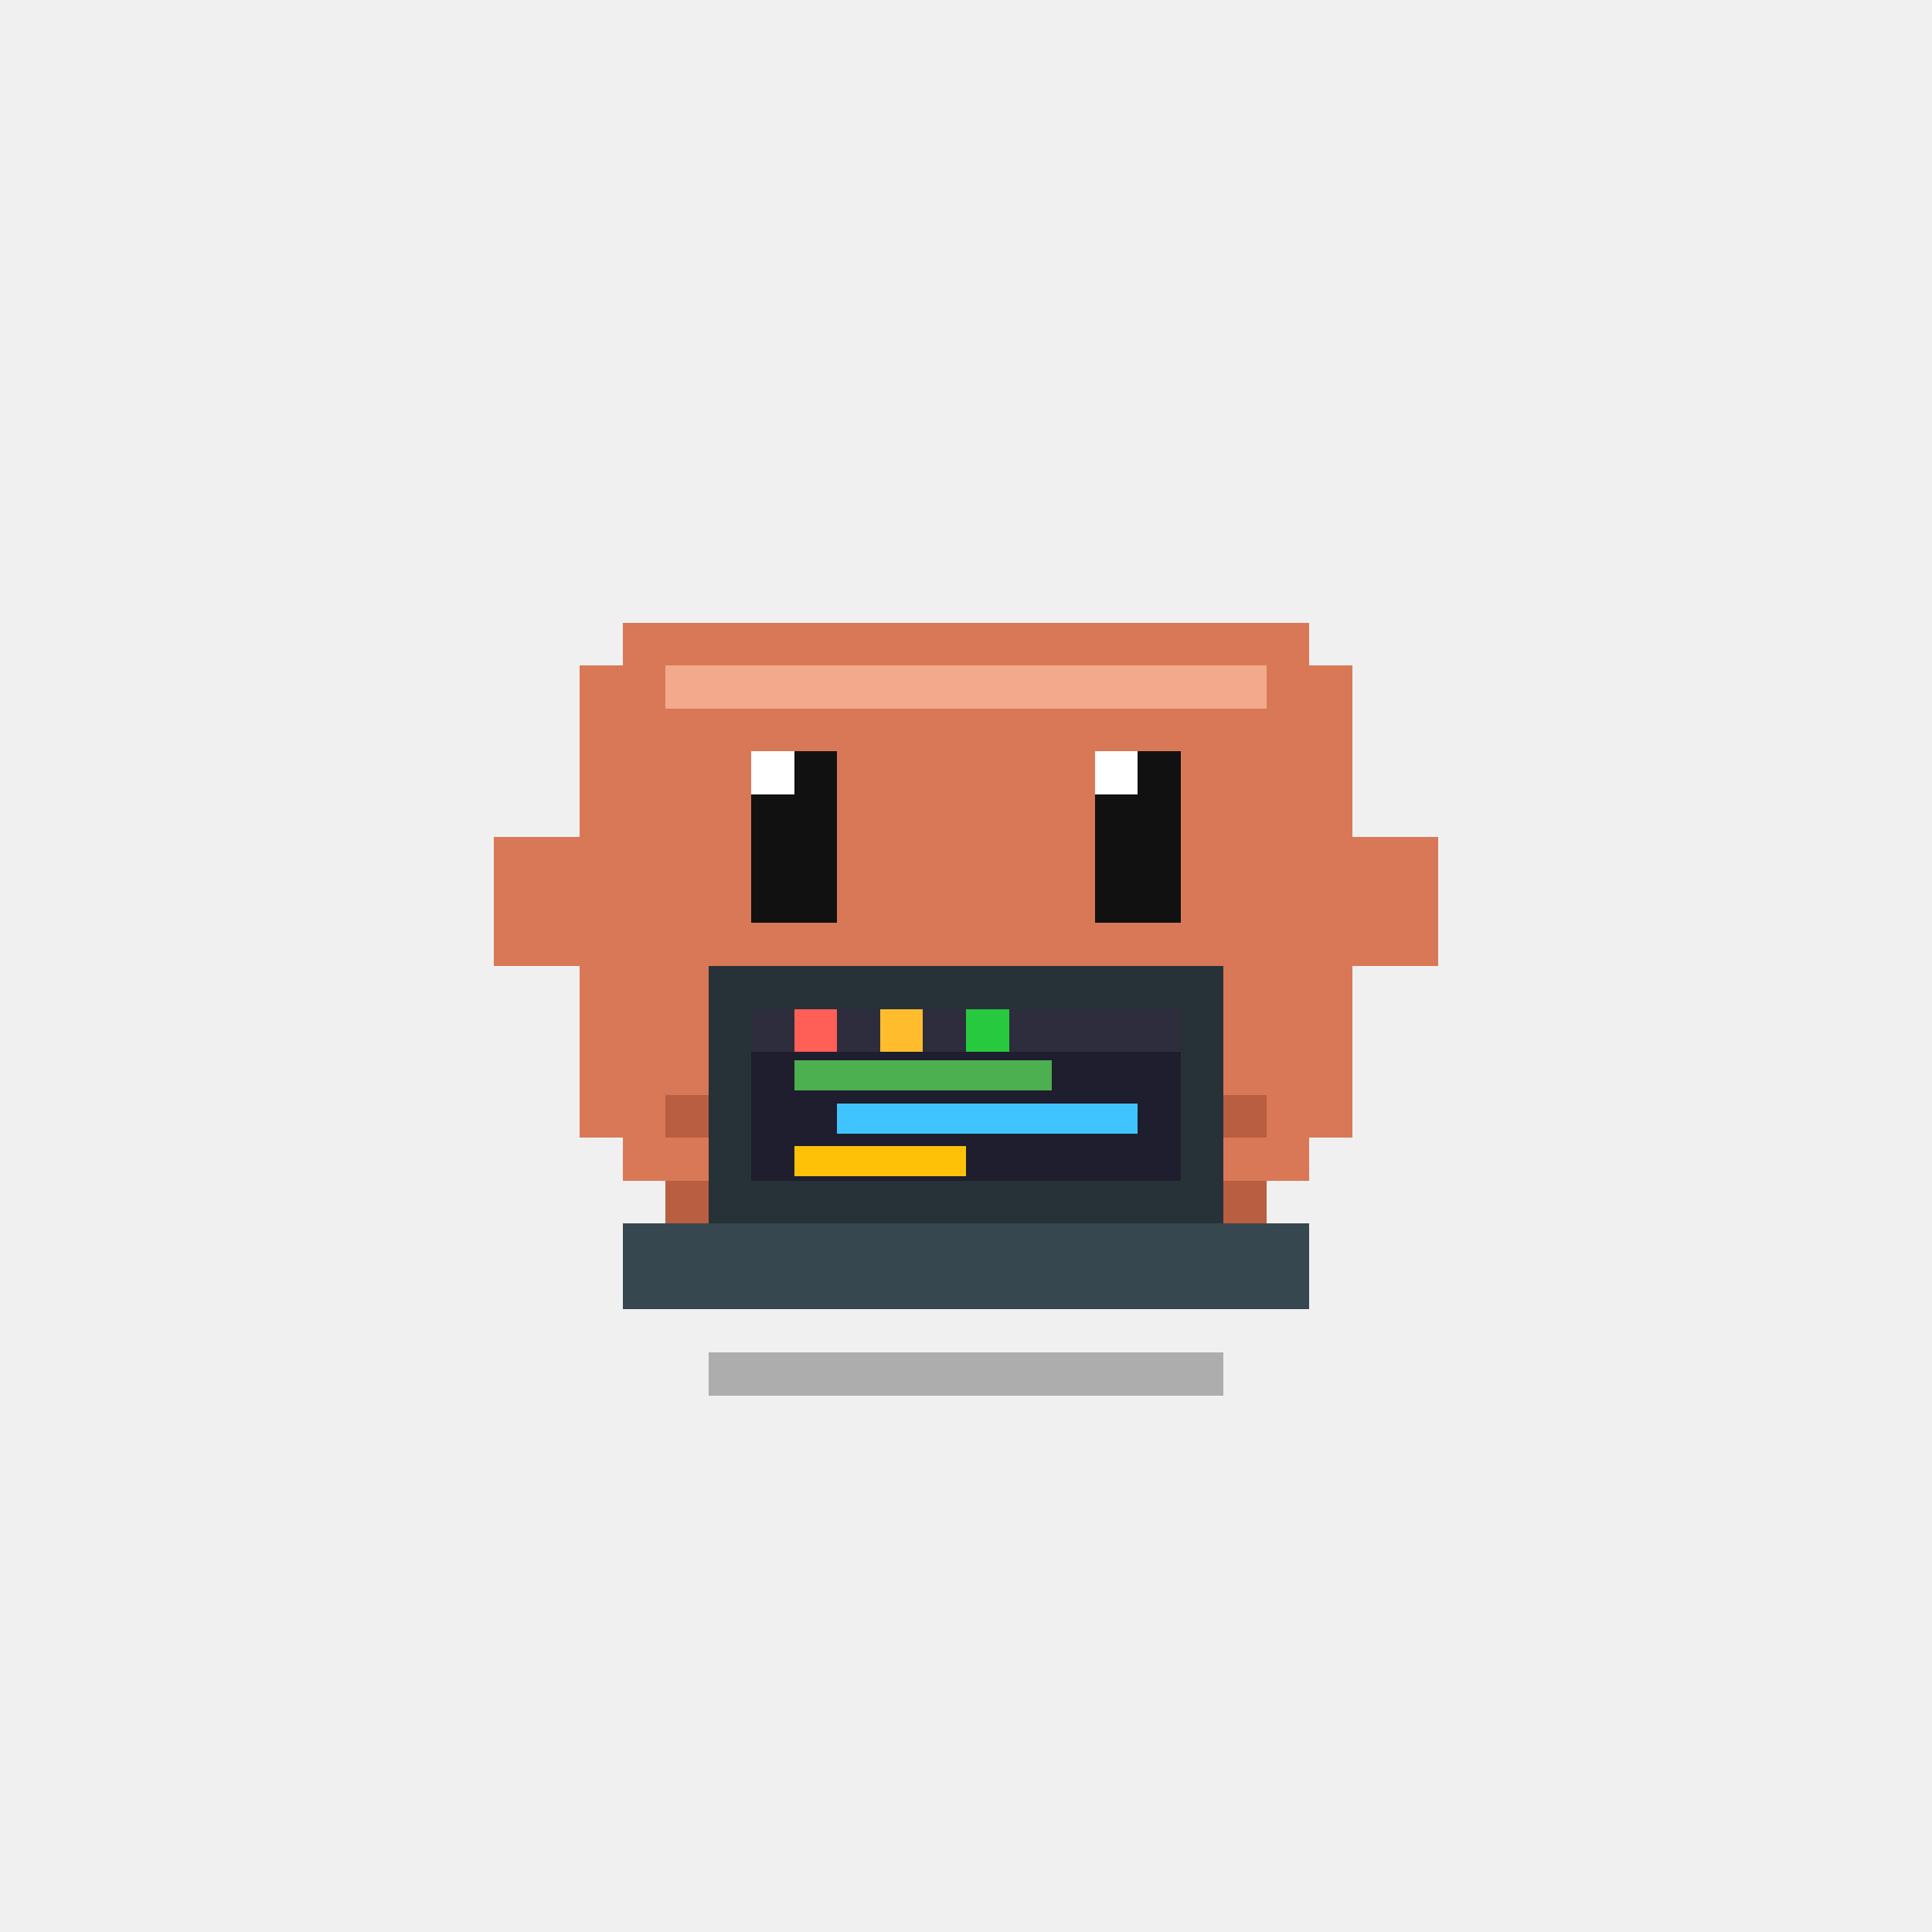
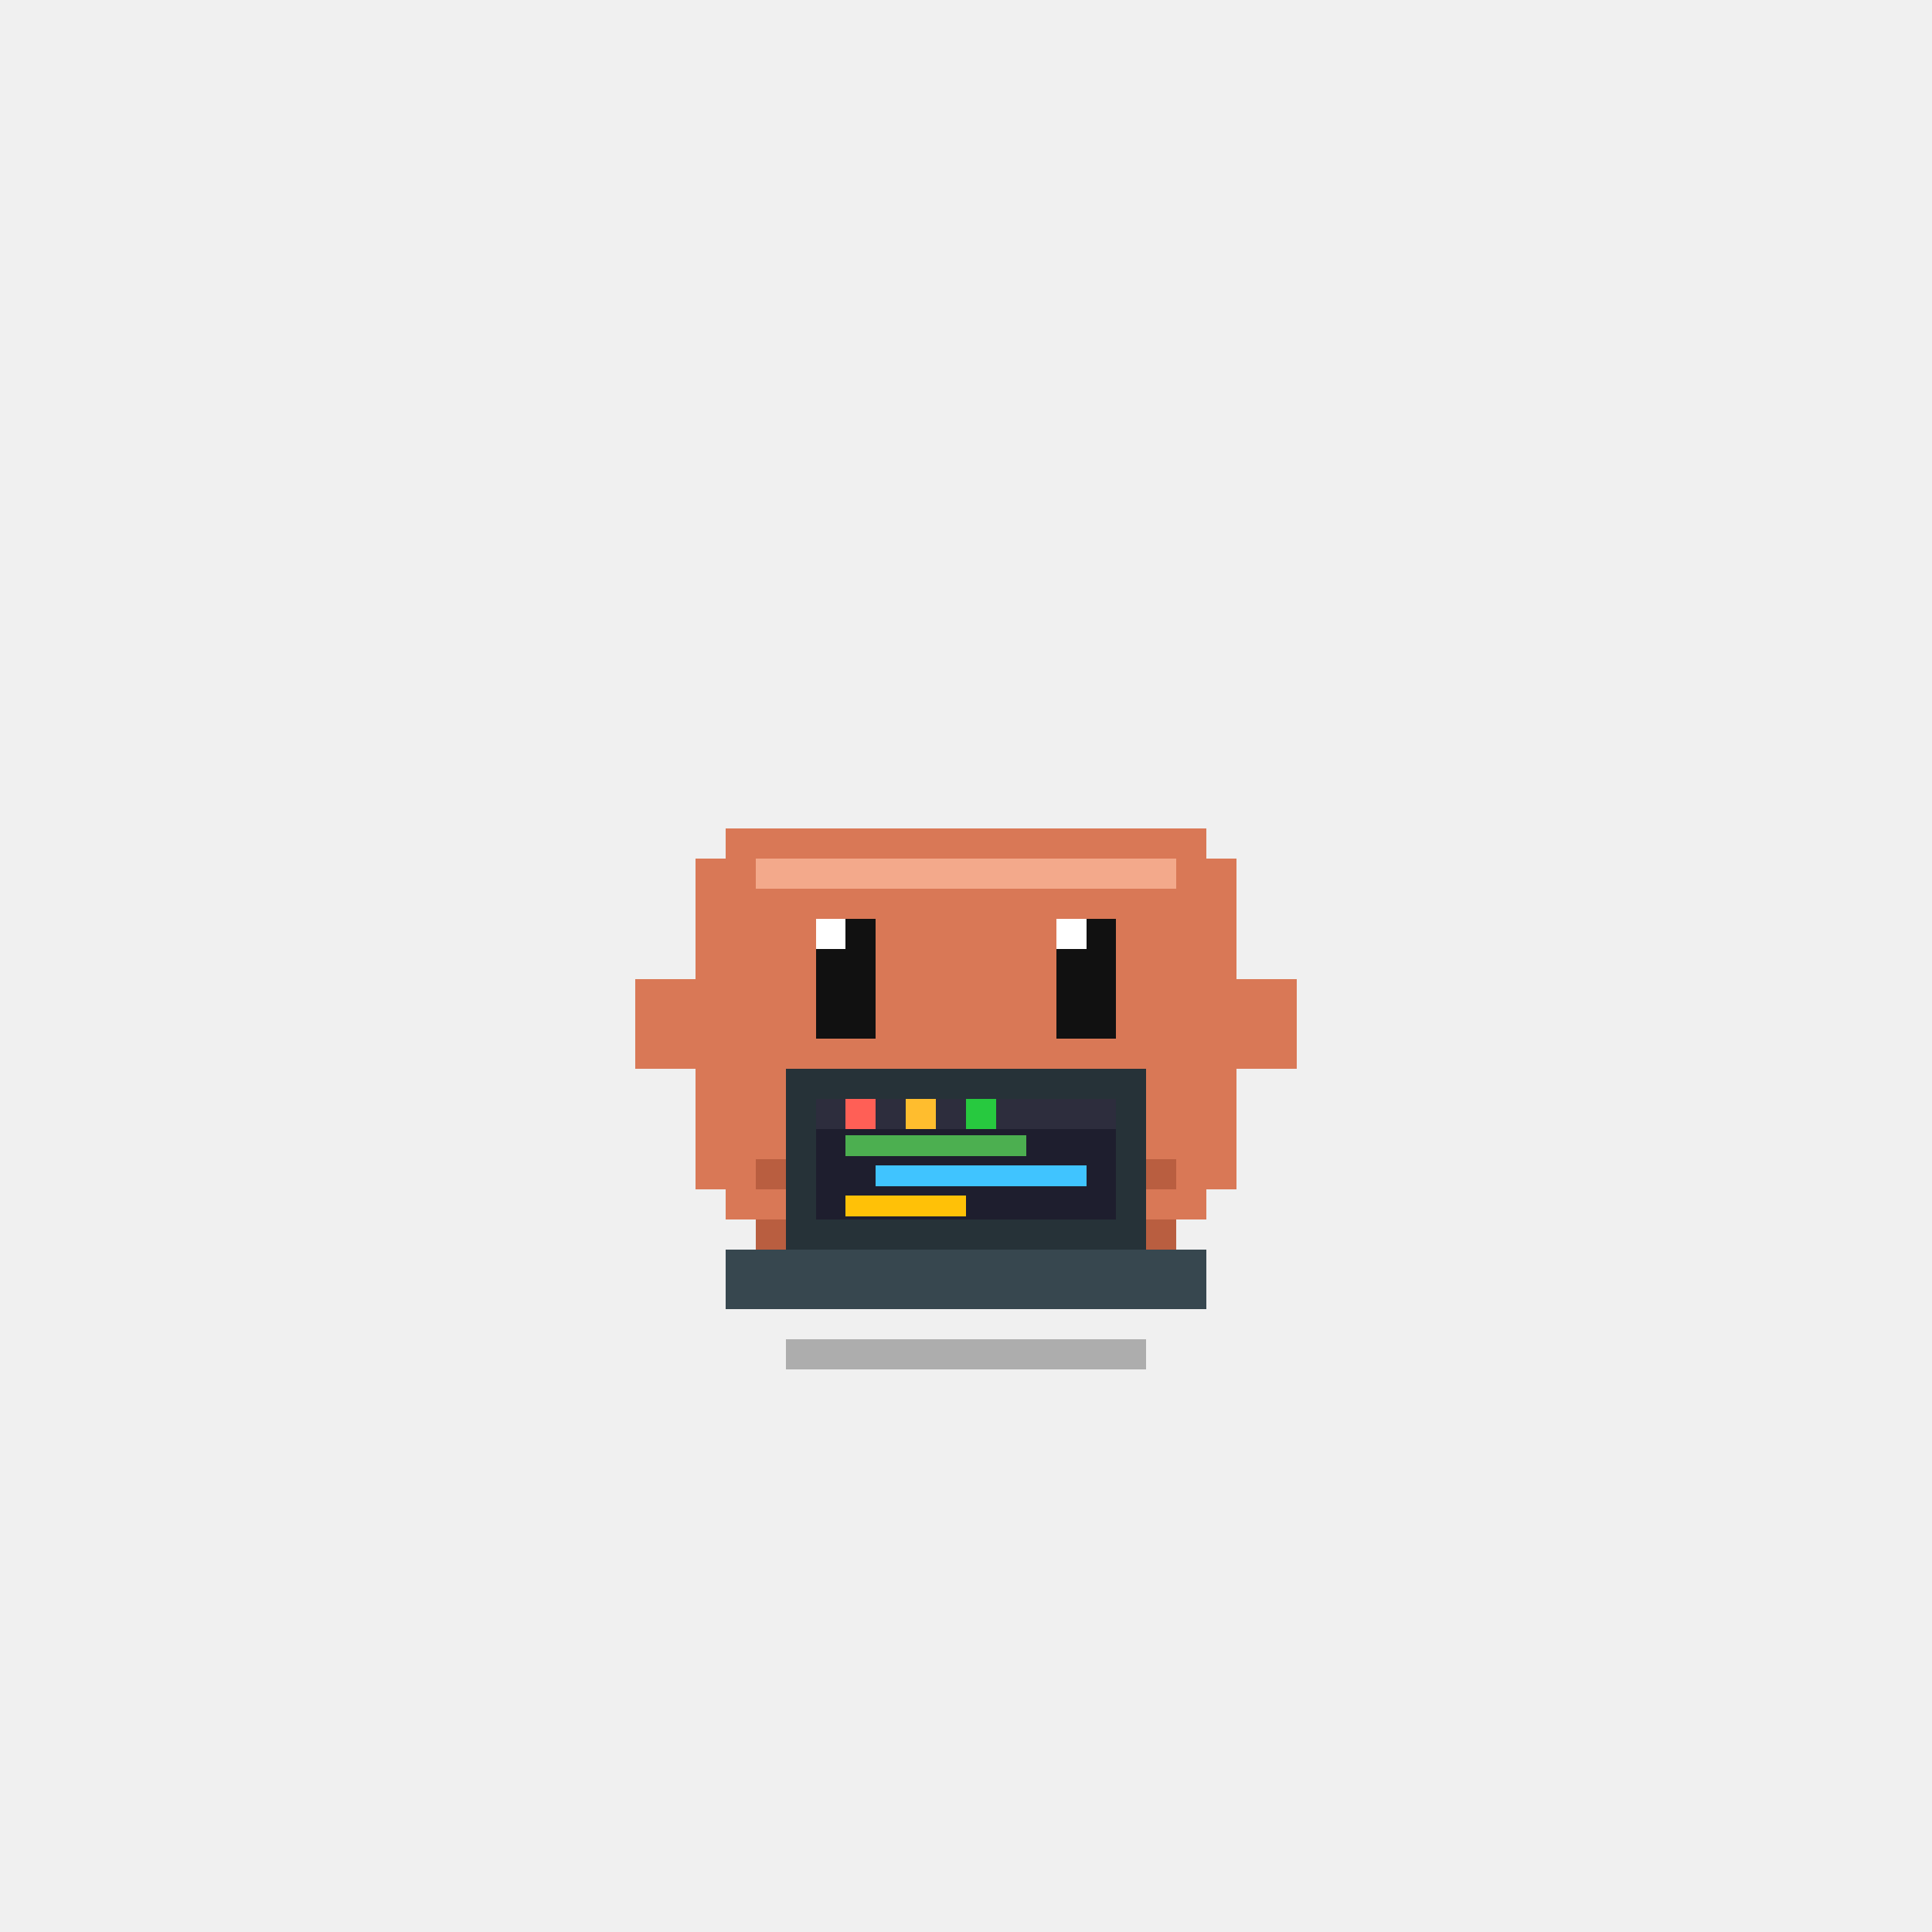
<svg xmlns="http://www.w3.org/2000/svg" viewBox="-7.5 -7.5 45 45" shape-rendering="crispEdges">
  <style>
    /* ── 1. body-bounce 0.35s 心跳 (主节拍) ── */
    .body-bounce { animation: body-bounce 0.35s ease-in-out infinite; transform-origin: 15px 18px; }
    @keyframes body-bounce {
      0%, 100% { transform: translateY(0); }
      50%      { transform: translateY(0.6px); }
    }

    /* ── 2. breathe 3.2s 慢呼吸叠加 ── */
    .breathe { animation: breathe 3.2s ease-in-out infinite; transform-origin: 15px 18px; }
    @keyframes breathe {
      0%, 100% { transform: scale(1, 1)       translate(0, 0);    }
      50%      { transform: scale(1.02, 0.98) translate(0, 0.5px); }
    }

    /* ── 3+4. 双钳异速敲击 (5:4 错相) ── */
    .arm-l-type { transform-origin: 6px 13px;  animation: type-l 0.16s ease-in-out infinite; }
    .arm-r-type { transform-origin: 24px 13px; animation: type-r 0.13s ease-in-out infinite; }
    @keyframes type-l {
      0%   { transform: rotate(-8deg);  }
      25%  { transform: rotate(-32deg); }
      50%  { transform: rotate(-12deg); }
      75%  { transform: rotate(-26deg); }
      100% { transform: rotate(-8deg);  }
    }
    @keyframes type-r {
      0%   { transform: rotate(8deg);  }
      25%  { transform: rotate(32deg); }
      50%  { transform: rotate(12deg); }
      75%  { transform: rotate(26deg); }
      100% { transform: rotate(8deg);  }
    }

    /* ── 5. eyes-code 8s 长眯眼 + 3 次扫视眨眼 ── */
    /* 修: transform-box fill-box + origin center, 避免 origin 算成 viewBox 外坐标导致位移飞 */
    .eyes-code { transform-box: fill-box; transform-origin: center; animation: eye-code 8s ease-in-out infinite; }
    @keyframes eye-code {
      0%, 17%   { transform: scaleY(0.55); }   /* 盯键盘眯眼 (从 0.5 略放宽到 0.55 让眼睛更明显) */
      18%       { transform: scaleY(0.1);  }   /* 微眨 1 */
      19%, 44%  { transform: scaleY(0.55); }
      45%       { transform: scaleY(0.1);  }   /* 微眨 2 */
      46%, 70%  { transform: scaleY(0.55); }
      71%       { transform: scaleY(0.1);  }   /* 微眨 3 */
      72%, 100% { transform: scaleY(0.55); }
    }

    /* ── 6. code-line cl1-cl3 6s 错相 ── */
    .code-line { transform-box: fill-box; transform-origin: left center; }
    .cl1 { animation: cl1 6s infinite; }
    .cl2 { animation: cl2 6s infinite; }
    .cl3 { animation: cl3 6s infinite; }
    @keyframes cl1 {
      0%        { transform: scaleX(0); opacity: 0; }
      3%        { transform: scaleX(0); opacity: 1; }
      13%, 78%  { transform: scaleX(1) translateY(0);    opacity: 1; }
      88%       { transform: scaleX(1) translateY(-2px); opacity: 0; }
      89%, 100% { transform: scaleX(0) translateY(0);    opacity: 0; }
    }
    @keyframes cl2 {
      0%, 21%   { transform: scaleX(0); opacity: 0; }
      22%       { transform: scaleX(0); opacity: 1; }
      34%, 82%  { transform: scaleX(1) translateY(0);    opacity: 1; }
      91%       { transform: scaleX(1) translateY(-2px); opacity: 0; }
      92%, 100% { transform: scaleX(0) translateY(0);    opacity: 0; }
    }
    @keyframes cl3 {
      0%, 43%   { transform: scaleX(0); opacity: 0; }
      44%       { transform: scaleX(0); opacity: 1; }
      56%, 85%  { transform: scaleX(1) translateY(0);    opacity: 1; }
      93%       { transform: scaleX(1) translateY(-2px); opacity: 0; }
      94%, 100% { transform: scaleX(0) translateY(0);    opacity: 0; }
    }

    /* ── 7. key-flash 4 颗互质周期 (step 闪烁) ── */
    .key-flash { opacity: 0; }
    .kf1 { animation: kflash 0.5s  infinite;                       }
    .kf2 { animation: kflash 0.7s  infinite; animation-delay: -0.2s; }
    .kf3 { animation: kflash 0.85s infinite; animation-delay: -0.4s; }
    .kf4 { animation: kflash 0.55s infinite; animation-delay: -0.3s; }
    @keyframes kflash {
      0%, 70%, 100% { opacity: 0; }
      30%, 50%      { opacity: 1; }
    }

    /* ── 8. data-bit 4 颗 1.5s linear 上飘 ── */
    .data-bit { opacity: 0; }
    .d1 { animation: float-data 1.5s linear infinite;        }
    .d2 { animation: float-data 1.5s linear infinite -0.4s;  }
    .d3 { animation: float-data 1.5s linear infinite -0.8s;  }
    .d4 { animation: float-data 1.5s linear infinite -1.2s;  }
    @keyframes float-data {
      0%   { transform: translateY(0);   opacity: 0;   }
      15%  { transform: translateY(-1px); opacity: 0.9; }
      85%  { transform: translateY(-8px); opacity: 0.9; }
      100% { transform: translateY(-9px); opacity: 0;   }
    }
  </style>
-   <g id="shadow">
-     <rect x="9" y="24" width="12" height="1" fill="#000000" opacity="0.28" />
-   </g>
-   <g class="breathe">
-     <g class="body-bounce">
-       <g id="legs">
-         <rect x="8" y="20" width="2" height="3" fill="#B95E40" />
-         <rect x="11" y="20" width="2" height="3" fill="#B95E40" />
-         <rect x="17" y="20" width="2" height="3" fill="#B95E40" />
-         <rect x="20" y="20" width="2" height="3" fill="#B95E40" />
-       </g>
-       <g class="arm-l-type">
-         <rect id="claw-left" x="4" y="12" width="2" height="3" fill="#D97856" />
-       </g>
-       <g class="arm-r-type">
-         <rect id="claw-right" x="24" y="12" width="2" height="3" fill="#D97856" />
-       </g>
-       <g id="body">
-         <rect x="7" y="7" width="16" height="1" fill="#D97856" />
-         <rect x="6" y="8" width="18" height="11" fill="#D97856" />
-         <rect x="7" y="19" width="16" height="1" fill="#D97856" />
-       </g>
-       <rect x="8" y="8" width="14" height="1" fill="#F3A98B" />
-       <rect x="8" y="18" width="14" height="1" fill="#B95E40" />
-       <g class="eyes-code">
-         <rect x="10" y="10" width="2" height="4" fill="#111111" />
-         <rect x="18" y="10" width="2" height="4" fill="#111111" />
-         <rect x="10" y="10" width="1" height="1" fill="#FFFFFF" />
-         <rect x="18" y="10" width="1" height="1" fill="#FFFFFF" />
+   <g class="pet-scale-wrap" transform="translate(15 23) scale(0.7) translate(-15 -23)">
+     <g id="shadow">
+       <rect x="9" y="24" width="12" height="1" fill="#000000" opacity="0.28" />
+     </g>
+     <g class="breathe">
+       <g class="body-bounce">
+         <g id="legs">
+           <rect x="8" y="20" width="2" height="3" fill="#B95E40" />
+           <rect x="11" y="20" width="2" height="3" fill="#B95E40" />
+           <rect x="17" y="20" width="2" height="3" fill="#B95E40" />
+           <rect x="20" y="20" width="2" height="3" fill="#B95E40" />
+         </g>
+         <g class="arm-l-type">
+           <rect id="claw-left" x="4" y="12" width="2" height="3" fill="#D97856" />
+         </g>
+         <g class="arm-r-type">
+           <rect id="claw-right" x="24" y="12" width="2" height="3" fill="#D97856" />
+         </g>
+         <g id="body">
+           <rect x="7" y="7" width="16" height="1" fill="#D97856" />
+           <rect x="6" y="8" width="18" height="11" fill="#D97856" />
+           <rect x="7" y="19" width="16" height="1" fill="#D97856" />
+         </g>
+         <rect x="8" y="8" width="14" height="1" fill="#F3A98B" />
+         <rect x="8" y="18" width="14" height="1" fill="#B95E40" />
+         <g class="eyes-code">
+           <rect x="10" y="10" width="2" height="4" fill="#111111" />
+           <rect x="18" y="10" width="2" height="4" fill="#111111" />
+           <rect x="10" y="10" width="1" height="1" fill="#FFFFFF" />
+           <rect x="18" y="10" width="1" height="1" fill="#FFFFFF" />
+         </g>
      </g>
    </g>
-   </g>
-   <g id="laptop-group">
-     <rect x="9" y="15" width="12" height="6" fill="#263238" />
-     <rect x="10" y="16" width="10" height="4" fill="#1E1E2E" />
-     <rect x="10" y="16" width="10" height="1" fill="#2D2D3D" />
-     <rect x="11" y="16" width="1" height="1" fill="#FF5F56" />
-     <rect x="13" y="16" width="1" height="1" fill="#FFBD2E" />
-     <rect x="15" y="16" width="1" height="1" fill="#27C93F" />
-     <g id="code-lines">
-       <rect class="code-line cl1" x="11" y="17.2" width="6" height="0.7" fill="#4CAF50" />
-       <rect class="code-line cl2" x="12" y="18.2" width="7" height="0.7" fill="#40C4FF" />
-       <rect class="code-line cl3" x="11" y="19.2" width="4" height="0.7" fill="#FFC107" />
+     <g id="laptop-group">
+       <rect x="9" y="15" width="12" height="6" fill="#263238" />
+       <rect x="10" y="16" width="10" height="4" fill="#1E1E2E" />
+       <rect x="10" y="16" width="10" height="1" fill="#2D2D3D" />
+       <rect x="11" y="16" width="1" height="1" fill="#FF5F56" />
+       <rect x="13" y="16" width="1" height="1" fill="#FFBD2E" />
+       <rect x="15" y="16" width="1" height="1" fill="#27C93F" />
+       <g id="code-lines">
+         <rect class="code-line cl1" x="11" y="17.2" width="6" height="0.7" fill="#4CAF50" />
+         <rect class="code-line cl2" x="12" y="18.2" width="7" height="0.7" fill="#40C4FF" />
+         <rect class="code-line cl3" x="11" y="19.2" width="4" height="0.7" fill="#FFC107" />
+       </g>
+       <rect x="7" y="21" width="16" height="2" fill="#37474F" />
+       <g id="key-flashes" fill="#B0BEC5">
+         <rect class="key-flash kf1" x="9" y="21" width="1" height="1" />
+         <rect class="key-flash kf2" x="13" y="22" width="1" height="1" />
+         <rect class="key-flash kf3" x="16" y="21" width="1" height="1" />
+         <rect class="key-flash kf4" x="19" y="22" width="1" height="1" />
+       </g>
    </g>
-     <rect x="7" y="21" width="16" height="2" fill="#37474F" />
-     <g id="key-flashes" fill="#B0BEC5">
-       <rect class="key-flash kf1" x="9" y="21" width="1" height="1" />
-       <rect class="key-flash kf2" x="13" y="22" width="1" height="1" />
-       <rect class="key-flash kf3" x="16" y="21" width="1" height="1" />
-       <rect class="key-flash kf4" x="19" y="22" width="1" height="1" />
+     <g id="data-particles">
+       <rect class="data-bit d1" x="11" y="15" width="1" height="1" fill="#40C4FF" />
+       <rect class="data-bit d2" x="14" y="15" width="1" height="1" fill="#B388FF" />
+       <rect class="data-bit d3" x="17" y="15" width="1" height="1" fill="#40C4FF" />
+       <rect class="data-bit d4" x="19" y="15" width="1" height="1" fill="#B388FF" />
    </g>
  </g>
-   <g id="data-particles">
-     <rect class="data-bit d1" x="11" y="15" width="1" height="1" fill="#40C4FF" />
-     <rect class="data-bit d2" x="14" y="15" width="1" height="1" fill="#B388FF" />
-     <rect class="data-bit d3" x="17" y="15" width="1" height="1" fill="#40C4FF" />
-     <rect class="data-bit d4" x="19" y="15" width="1" height="1" fill="#B388FF" />
-   </g>
</svg>
